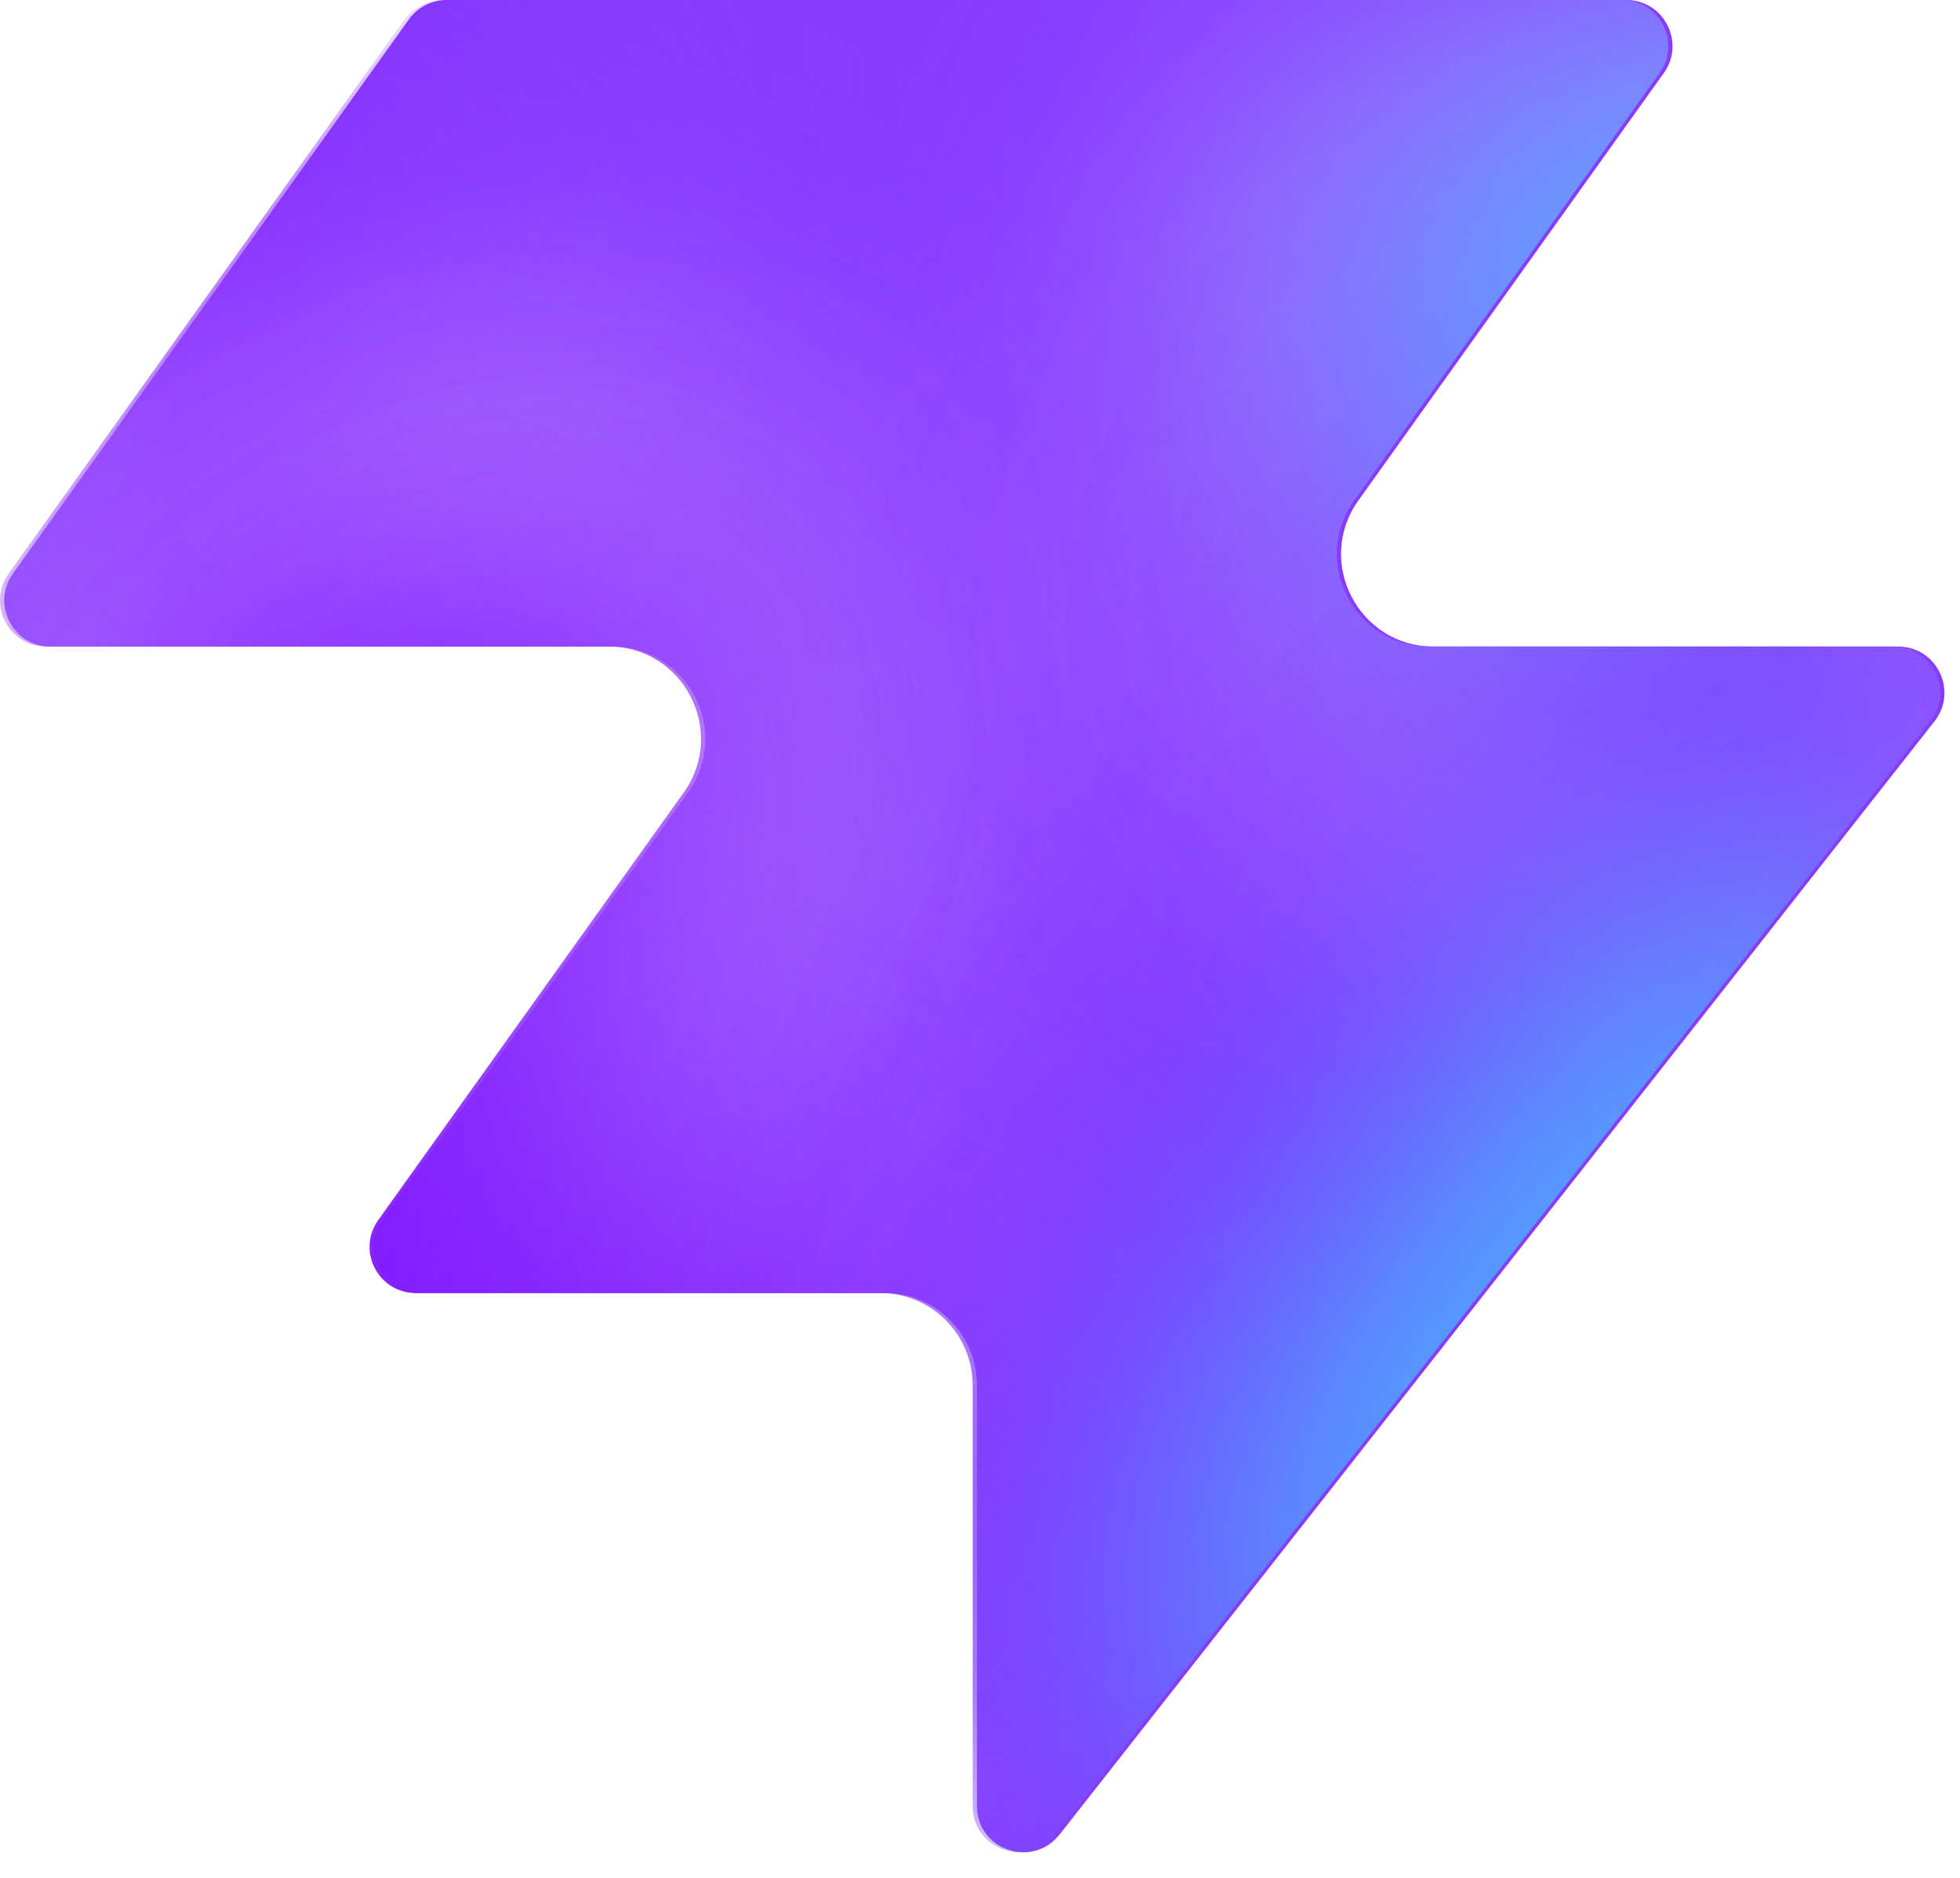
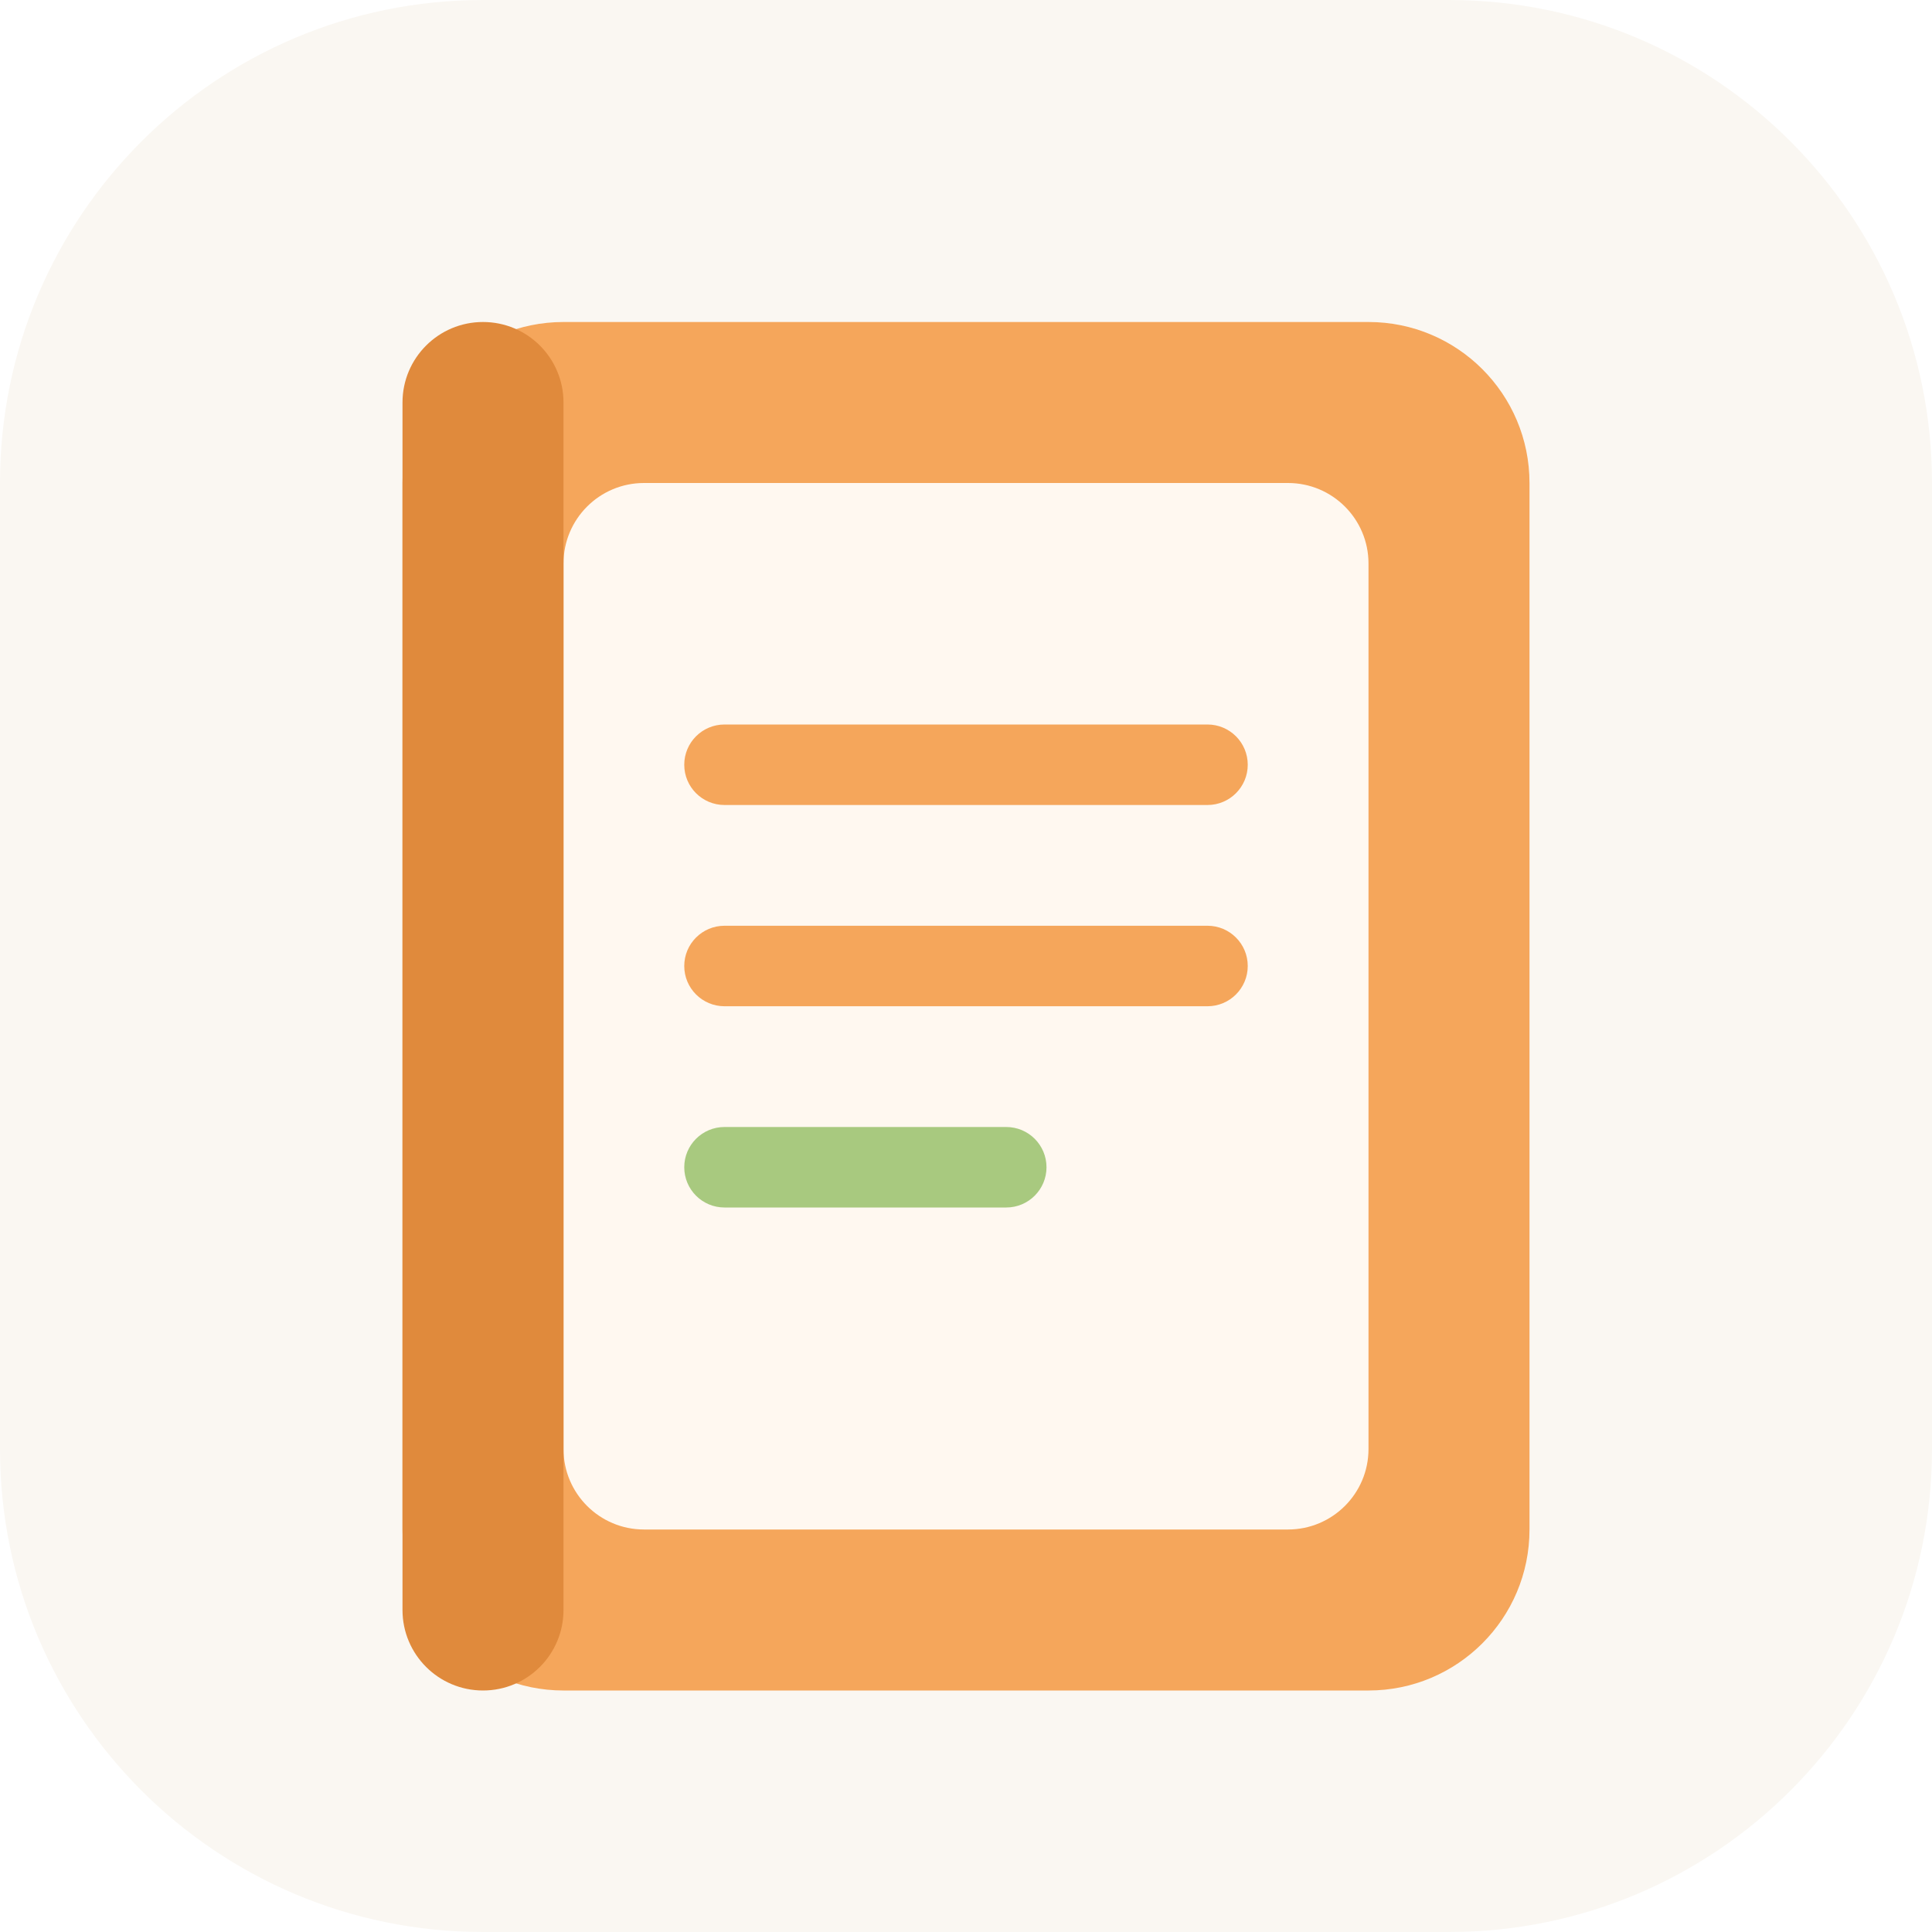
- <svg xmlns="http://www.w3.org/2000/svg" width="48" height="46" fill="none" viewBox="0 0 48 46">
-   <path fill="#863bff" d="M25.946 44.938c-.664.845-2.021.375-2.021-.698V33.937a2.26 2.26 0 0 0-2.262-2.262H10.287c-.92 0-1.456-1.04-.92-1.788l7.48-10.471c1.07-1.497 0-3.578-1.842-3.578H1.237c-.92 0-1.456-1.04-.92-1.788L10.013.474c.214-.297.556-.474.92-.474h28.894c.92 0 1.456 1.04.92 1.788l-7.48 10.471c-1.07 1.498 0 3.579 1.842 3.579h11.377c.943 0 1.473 1.088.89 1.83L25.947 44.94z" style="fill:#863bff;fill:color(display-p3 .525 .23 1);fill-opacity:1" />
-   <mask id="a" width="48" height="46" x="0" y="0" maskUnits="userSpaceOnUse" style="mask-type:alpha">
-     <path fill="#000" d="M25.842 44.938c-.664.844-2.021.375-2.021-.698V33.937a2.26 2.26 0 0 0-2.262-2.262H10.183c-.92 0-1.456-1.04-.92-1.788l7.48-10.471c1.07-1.498 0-3.579-1.842-3.579H1.133c-.92 0-1.456-1.04-.92-1.787L9.91.473c.214-.297.556-.474.92-.474h28.894c.92 0 1.456 1.04.92 1.788l-7.48 10.471c-1.07 1.498 0 3.578 1.842 3.578h11.377c.943 0 1.473 1.088.89 1.832L25.843 44.94z" style="fill:#000;fill-opacity:1" />
-   </mask>
-   <g mask="url(#a)">
-     <g filter="url(#b)">
-       <ellipse cx="5.508" cy="14.704" fill="#ede6ff" rx="5.508" ry="14.704" style="fill:#ede6ff;fill:color(display-p3 .927 .903 1);fill-opacity:1" transform="matrix(.00324 1 1 -.00324 -4.47 31.516)" />
-     </g>
-     <g filter="url(#c)">
-       <ellipse cx="10.399" cy="29.851" fill="#ede6ff" rx="10.399" ry="29.851" style="fill:#ede6ff;fill:color(display-p3 .927 .903 1);fill-opacity:1" transform="matrix(.00324 1 1 -.00324 -39.328 7.883)" />
-     </g>
-     <g filter="url(#d)">
-       <ellipse cx="5.508" cy="30.487" fill="#7e14ff" rx="5.508" ry="30.487" style="fill:#7e14ff;fill:color(display-p3 .492 .077 1);fill-opacity:1" transform="rotate(89.814 -25.913 -14.639)scale(1 -1)" />
-     </g>
-     <g filter="url(#e)">
-       <ellipse cx="5.508" cy="30.599" fill="#7e14ff" rx="5.508" ry="30.599" style="fill:#7e14ff;fill:color(display-p3 .492 .077 1);fill-opacity:1" transform="rotate(89.814 -32.644 -3.334)scale(1 -1)" />
-     </g>
-     <g filter="url(#f)">
-       <ellipse cx="5.508" cy="30.599" fill="#7e14ff" rx="5.508" ry="30.599" style="fill:#7e14ff;fill:color(display-p3 .492 .077 1);fill-opacity:1" transform="matrix(.00324 1 1 -.00324 -34.34 30.47)" />
-     </g>
-     <g filter="url(#g)">
-       <ellipse cx="14.072" cy="22.078" fill="#ede6ff" rx="14.072" ry="22.078" style="fill:#ede6ff;fill:color(display-p3 .927 .903 1);fill-opacity:1" transform="rotate(93.35 24.506 48.493)scale(-1 1)" />
-     </g>
-     <g filter="url(#h)">
-       <ellipse cx="3.47" cy="21.501" fill="#7e14ff" rx="3.47" ry="21.501" style="fill:#7e14ff;fill:color(display-p3 .492 .077 1);fill-opacity:1" transform="rotate(89.009 28.708 47.59)scale(-1 1)" />
-     </g>
-     <g filter="url(#i)">
-       <ellipse cx="3.47" cy="21.501" fill="#7e14ff" rx="3.47" ry="21.501" style="fill:#7e14ff;fill:color(display-p3 .492 .077 1);fill-opacity:1" transform="rotate(89.009 28.708 47.59)scale(-1 1)" />
-     </g>
-     <g filter="url(#j)">
-       <ellipse cx=".387" cy="8.972" fill="#7e14ff" rx="4.407" ry="29.108" style="fill:#7e14ff;fill:color(display-p3 .492 .077 1);fill-opacity:1" transform="rotate(39.51 .387 8.972)" />
-     </g>
-     <g filter="url(#k)">
-       <ellipse cx="47.523" cy="-6.092" fill="#7e14ff" rx="4.407" ry="29.108" style="fill:#7e14ff;fill:color(display-p3 .492 .077 1);fill-opacity:1" transform="rotate(37.892 47.523 -6.092)" />
-     </g>
-     <g filter="url(#l)">
-       <ellipse cx="41.412" cy="6.333" fill="#47bfff" rx="5.971" ry="9.665" style="fill:#47bfff;fill:color(display-p3 .28 .748 1);fill-opacity:1" transform="rotate(37.892 41.412 6.333)" />
-     </g>
-     <g filter="url(#m)">
-       <ellipse cx="-1.879" cy="38.332" fill="#7e14ff" rx="4.407" ry="29.108" style="fill:#7e14ff;fill:color(display-p3 .492 .077 1);fill-opacity:1" transform="rotate(37.892 -1.88 38.332)" />
-     </g>
-     <g filter="url(#n)">
-       <ellipse cx="-1.879" cy="38.332" fill="#7e14ff" rx="4.407" ry="29.108" style="fill:#7e14ff;fill:color(display-p3 .492 .077 1);fill-opacity:1" transform="rotate(37.892 -1.88 38.332)" />
-     </g>
-     <g filter="url(#o)">
-       <ellipse cx="35.651" cy="29.907" fill="#7e14ff" rx="4.407" ry="29.108" style="fill:#7e14ff;fill:color(display-p3 .492 .077 1);fill-opacity:1" transform="rotate(37.892 35.651 29.907)" />
-     </g>
-     <g filter="url(#p)">
-       <ellipse cx="38.418" cy="32.4" fill="#47bfff" rx="5.971" ry="15.297" style="fill:#47bfff;fill:color(display-p3 .28 .748 1);fill-opacity:1" transform="rotate(37.892 38.418 32.4)" />
-     </g>
-   </g>
-   <defs>
-     <filter id="b" width="60.045" height="41.654" x="-19.77" y="16.149" color-interpolation-filters="sRGB" filterUnits="userSpaceOnUse">
-       <feFlood flood-opacity="0" result="BackgroundImageFix" />
-       <feBlend in="SourceGraphic" in2="BackgroundImageFix" result="shape" />
-       <feGaussianBlur result="effect1_foregroundBlur_2002_17158" stdDeviation="7.659" />
-     </filter>
-     <filter id="c" width="90.34" height="51.437" x="-54.613" y="-7.533" color-interpolation-filters="sRGB" filterUnits="userSpaceOnUse">
-       <feFlood flood-opacity="0" result="BackgroundImageFix" />
-       <feBlend in="SourceGraphic" in2="BackgroundImageFix" result="shape" />
-       <feGaussianBlur result="effect1_foregroundBlur_2002_17158" stdDeviation="7.659" />
-     </filter>
-     <filter id="d" width="79.355" height="29.4" x="-49.64" y="2.03" color-interpolation-filters="sRGB" filterUnits="userSpaceOnUse">
-       <feFlood flood-opacity="0" result="BackgroundImageFix" />
-       <feBlend in="SourceGraphic" in2="BackgroundImageFix" result="shape" />
-       <feGaussianBlur result="effect1_foregroundBlur_2002_17158" stdDeviation="4.596" />
-     </filter>
-     <filter id="e" width="79.579" height="29.4" x="-45.045" y="20.029" color-interpolation-filters="sRGB" filterUnits="userSpaceOnUse">
-       <feFlood flood-opacity="0" result="BackgroundImageFix" />
-       <feBlend in="SourceGraphic" in2="BackgroundImageFix" result="shape" />
-       <feGaussianBlur result="effect1_foregroundBlur_2002_17158" stdDeviation="4.596" />
-     </filter>
-     <filter id="f" width="79.579" height="29.4" x="-43.513" y="21.178" color-interpolation-filters="sRGB" filterUnits="userSpaceOnUse">
-       <feFlood flood-opacity="0" result="BackgroundImageFix" />
-       <feBlend in="SourceGraphic" in2="BackgroundImageFix" result="shape" />
-       <feGaussianBlur result="effect1_foregroundBlur_2002_17158" stdDeviation="4.596" />
-     </filter>
-     <filter id="g" width="74.749" height="58.852" x="15.756" y="-17.901" color-interpolation-filters="sRGB" filterUnits="userSpaceOnUse">
-       <feFlood flood-opacity="0" result="BackgroundImageFix" />
-       <feBlend in="SourceGraphic" in2="BackgroundImageFix" result="shape" />
-       <feGaussianBlur result="effect1_foregroundBlur_2002_17158" stdDeviation="7.659" />
-     </filter>
-     <filter id="h" width="61.377" height="25.362" x="23.548" y="2.284" color-interpolation-filters="sRGB" filterUnits="userSpaceOnUse">
-       <feFlood flood-opacity="0" result="BackgroundImageFix" />
-       <feBlend in="SourceGraphic" in2="BackgroundImageFix" result="shape" />
-       <feGaussianBlur result="effect1_foregroundBlur_2002_17158" stdDeviation="4.596" />
-     </filter>
-     <filter id="i" width="61.377" height="25.362" x="23.548" y="2.284" color-interpolation-filters="sRGB" filterUnits="userSpaceOnUse">
-       <feFlood flood-opacity="0" result="BackgroundImageFix" />
-       <feBlend in="SourceGraphic" in2="BackgroundImageFix" result="shape" />
-       <feGaussianBlur result="effect1_foregroundBlur_2002_17158" stdDeviation="4.596" />
-     </filter>
-     <filter id="j" width="56.045" height="63.649" x="-27.636" y="-22.853" color-interpolation-filters="sRGB" filterUnits="userSpaceOnUse">
-       <feFlood flood-opacity="0" result="BackgroundImageFix" />
-       <feBlend in="SourceGraphic" in2="BackgroundImageFix" result="shape" />
-       <feGaussianBlur result="effect1_foregroundBlur_2002_17158" stdDeviation="4.596" />
-     </filter>
-     <filter id="k" width="54.814" height="64.646" x="20.116" y="-38.415" color-interpolation-filters="sRGB" filterUnits="userSpaceOnUse">
-       <feFlood flood-opacity="0" result="BackgroundImageFix" />
-       <feBlend in="SourceGraphic" in2="BackgroundImageFix" result="shape" />
-       <feGaussianBlur result="effect1_foregroundBlur_2002_17158" stdDeviation="4.596" />
-     </filter>
-     <filter id="l" width="33.541" height="35.313" x="24.641" y="-11.323" color-interpolation-filters="sRGB" filterUnits="userSpaceOnUse">
-       <feFlood flood-opacity="0" result="BackgroundImageFix" />
-       <feBlend in="SourceGraphic" in2="BackgroundImageFix" result="shape" />
-       <feGaussianBlur result="effect1_foregroundBlur_2002_17158" stdDeviation="4.596" />
-     </filter>
-     <filter id="m" width="54.814" height="64.646" x="-29.286" y="6.009" color-interpolation-filters="sRGB" filterUnits="userSpaceOnUse">
-       <feFlood flood-opacity="0" result="BackgroundImageFix" />
-       <feBlend in="SourceGraphic" in2="BackgroundImageFix" result="shape" />
-       <feGaussianBlur result="effect1_foregroundBlur_2002_17158" stdDeviation="4.596" />
-     </filter>
-     <filter id="n" width="54.814" height="64.646" x="-29.286" y="6.009" color-interpolation-filters="sRGB" filterUnits="userSpaceOnUse">
-       <feFlood flood-opacity="0" result="BackgroundImageFix" />
-       <feBlend in="SourceGraphic" in2="BackgroundImageFix" result="shape" />
-       <feGaussianBlur result="effect1_foregroundBlur_2002_17158" stdDeviation="4.596" />
-     </filter>
-     <filter id="o" width="54.814" height="64.646" x="8.244" y="-2.416" color-interpolation-filters="sRGB" filterUnits="userSpaceOnUse">
-       <feFlood flood-opacity="0" result="BackgroundImageFix" />
-       <feBlend in="SourceGraphic" in2="BackgroundImageFix" result="shape" />
-       <feGaussianBlur result="effect1_foregroundBlur_2002_17158" stdDeviation="4.596" />
-     </filter>
-     <filter id="p" width="39.409" height="43.623" x="18.713" y="10.588" color-interpolation-filters="sRGB" filterUnits="userSpaceOnUse">
-       <feFlood flood-opacity="0" result="BackgroundImageFix" />
-       <feBlend in="SourceGraphic" in2="BackgroundImageFix" result="shape" />
-       <feGaussianBlur result="effect1_foregroundBlur_2002_17158" stdDeviation="4.596" />
-     </filter>
-   </defs>
+ <svg xmlns="http://www.w3.org/2000/svg" width="48" height="48" viewBox="0 0 48 48">
+   <rect width="48" height="48" rx="12" fill="#FAF7F2" />
+   <rect x="10" y="8" width="28" height="34" rx="4" fill="#F5A65B" />
+   <rect x="14" y="12" width="20" height="26" rx="2" fill="#FFF8F0" />
+   <rect x="17" y="18" width="14" height="2" rx="1" fill="#F5A65B" />
+   <rect x="17" y="23" width="14" height="2" rx="1" fill="#F5A65B" />
+   <rect x="17" y="28" width="9" height="2" rx="1" fill="#A8C97F" />
+   <rect x="10" y="8" width="4" height="34" rx="2" fill="#E08A3C" />
</svg>
